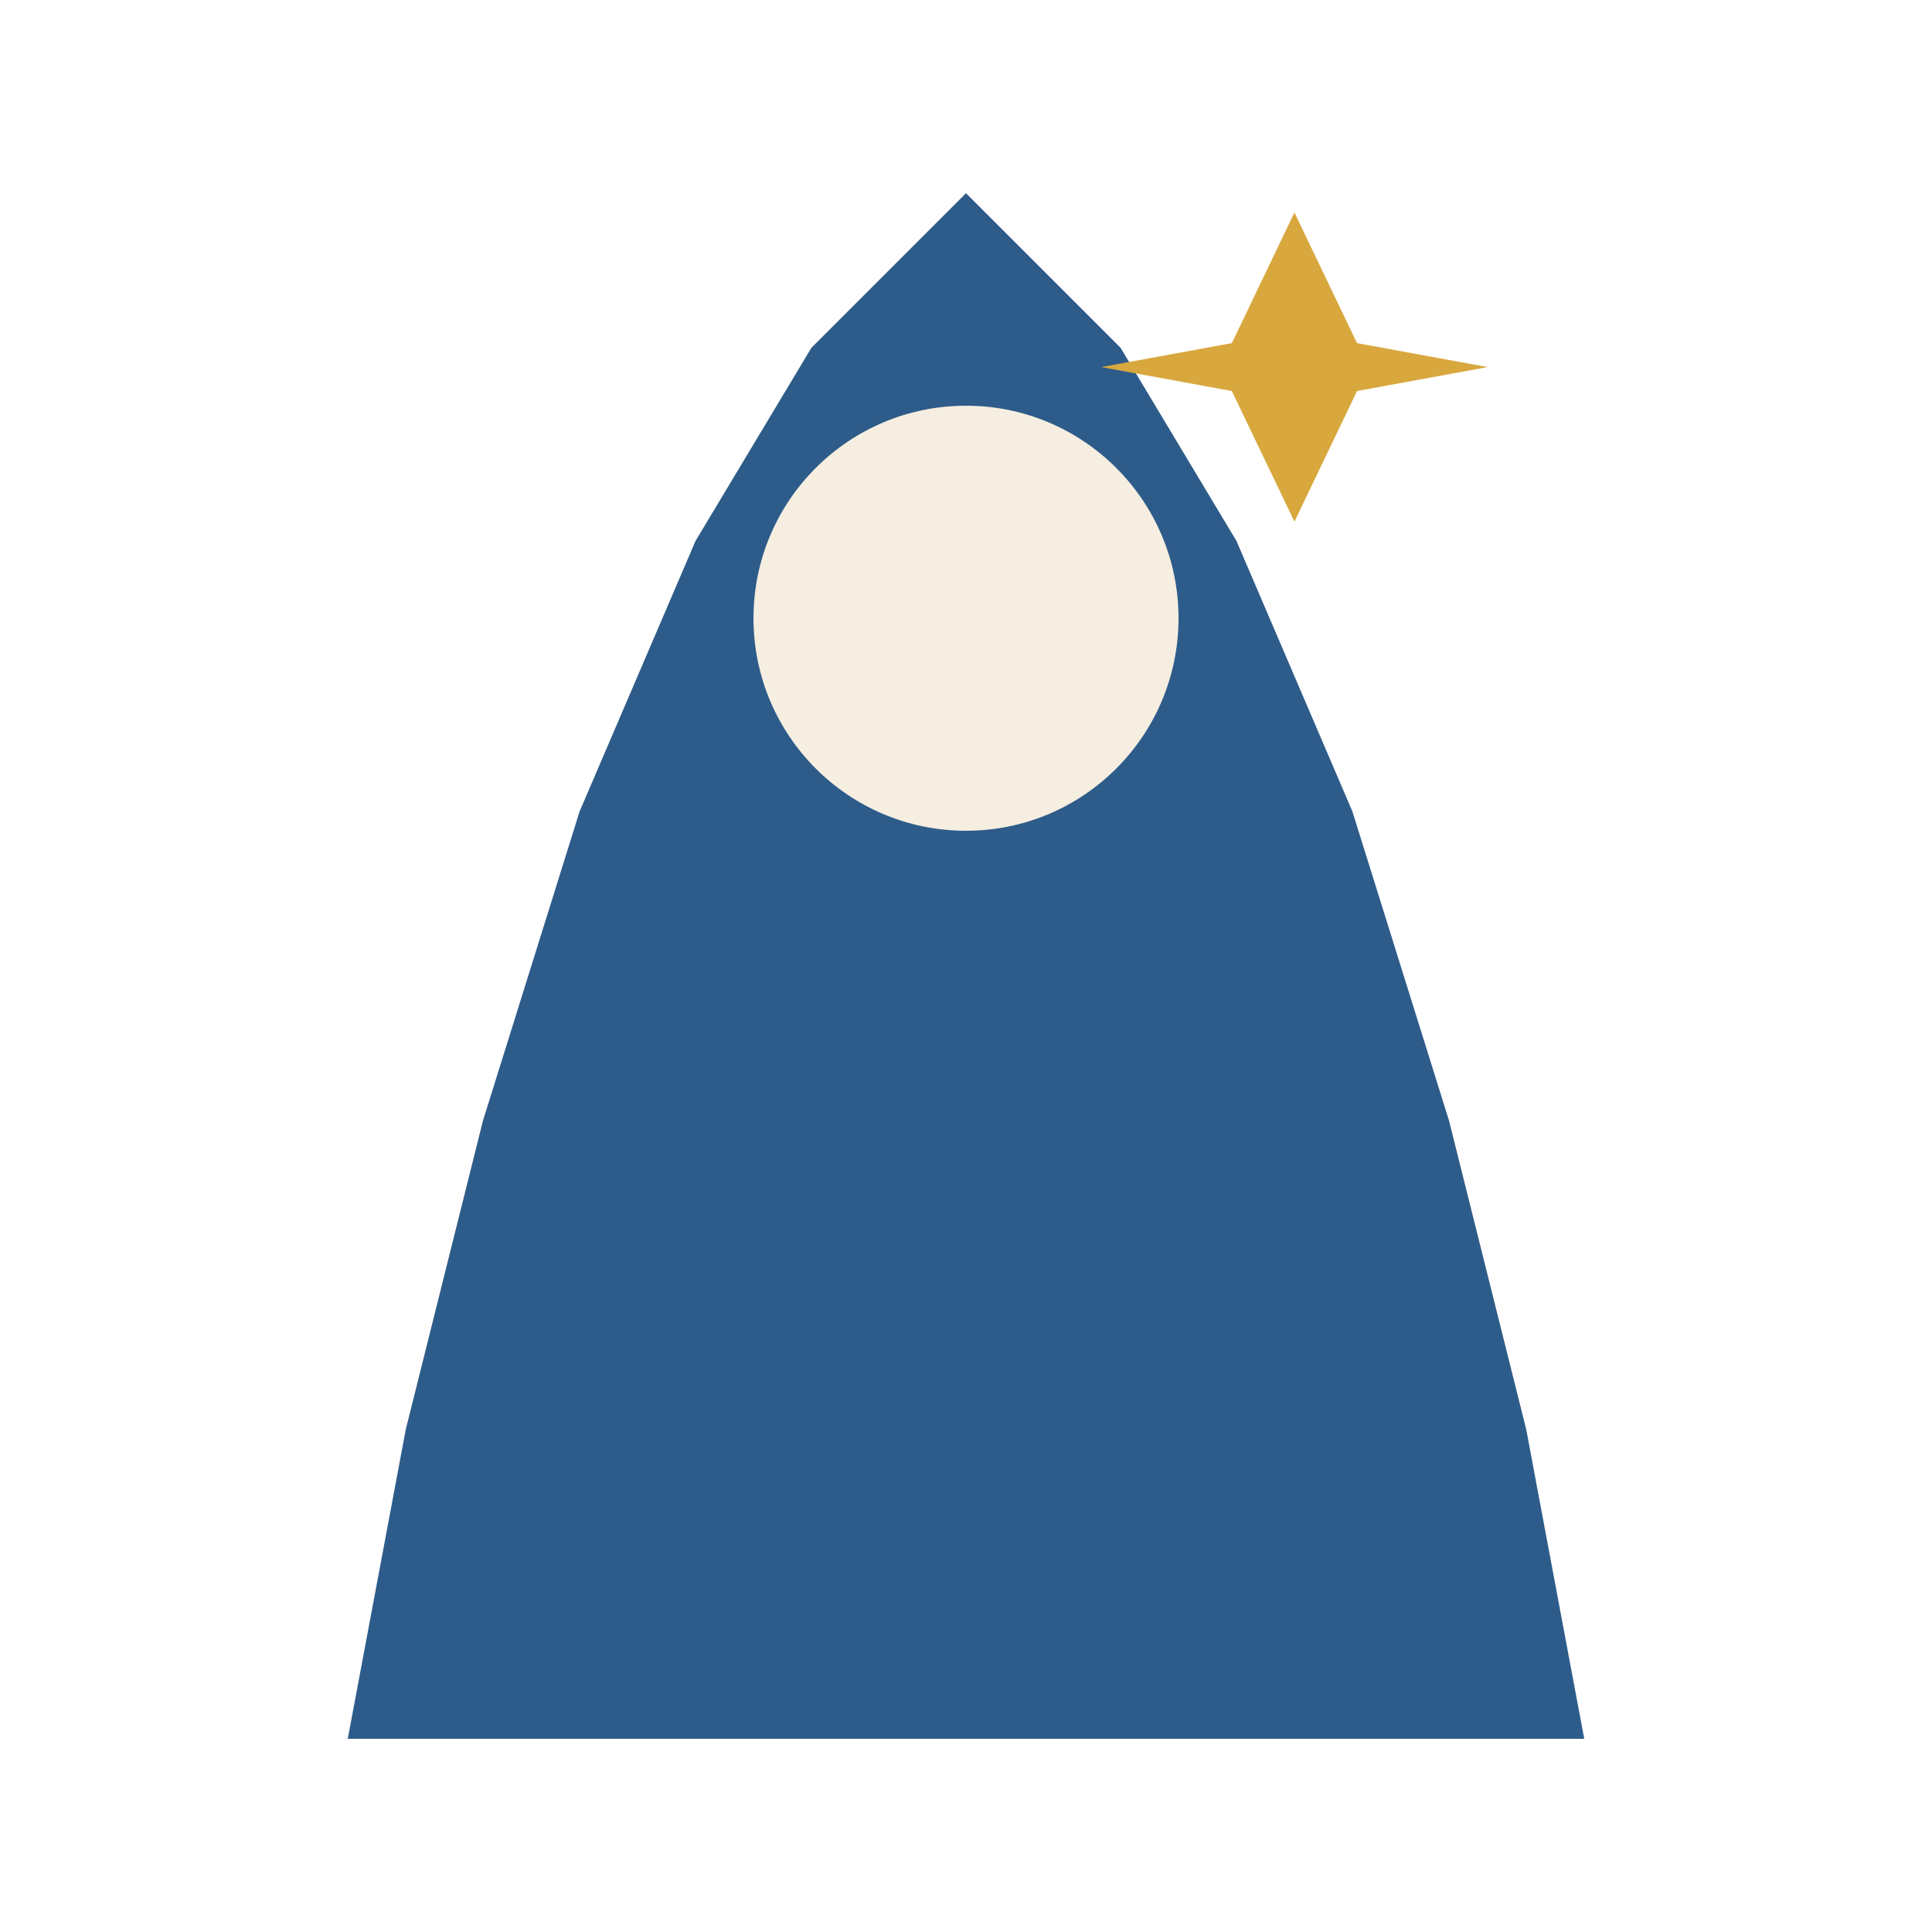
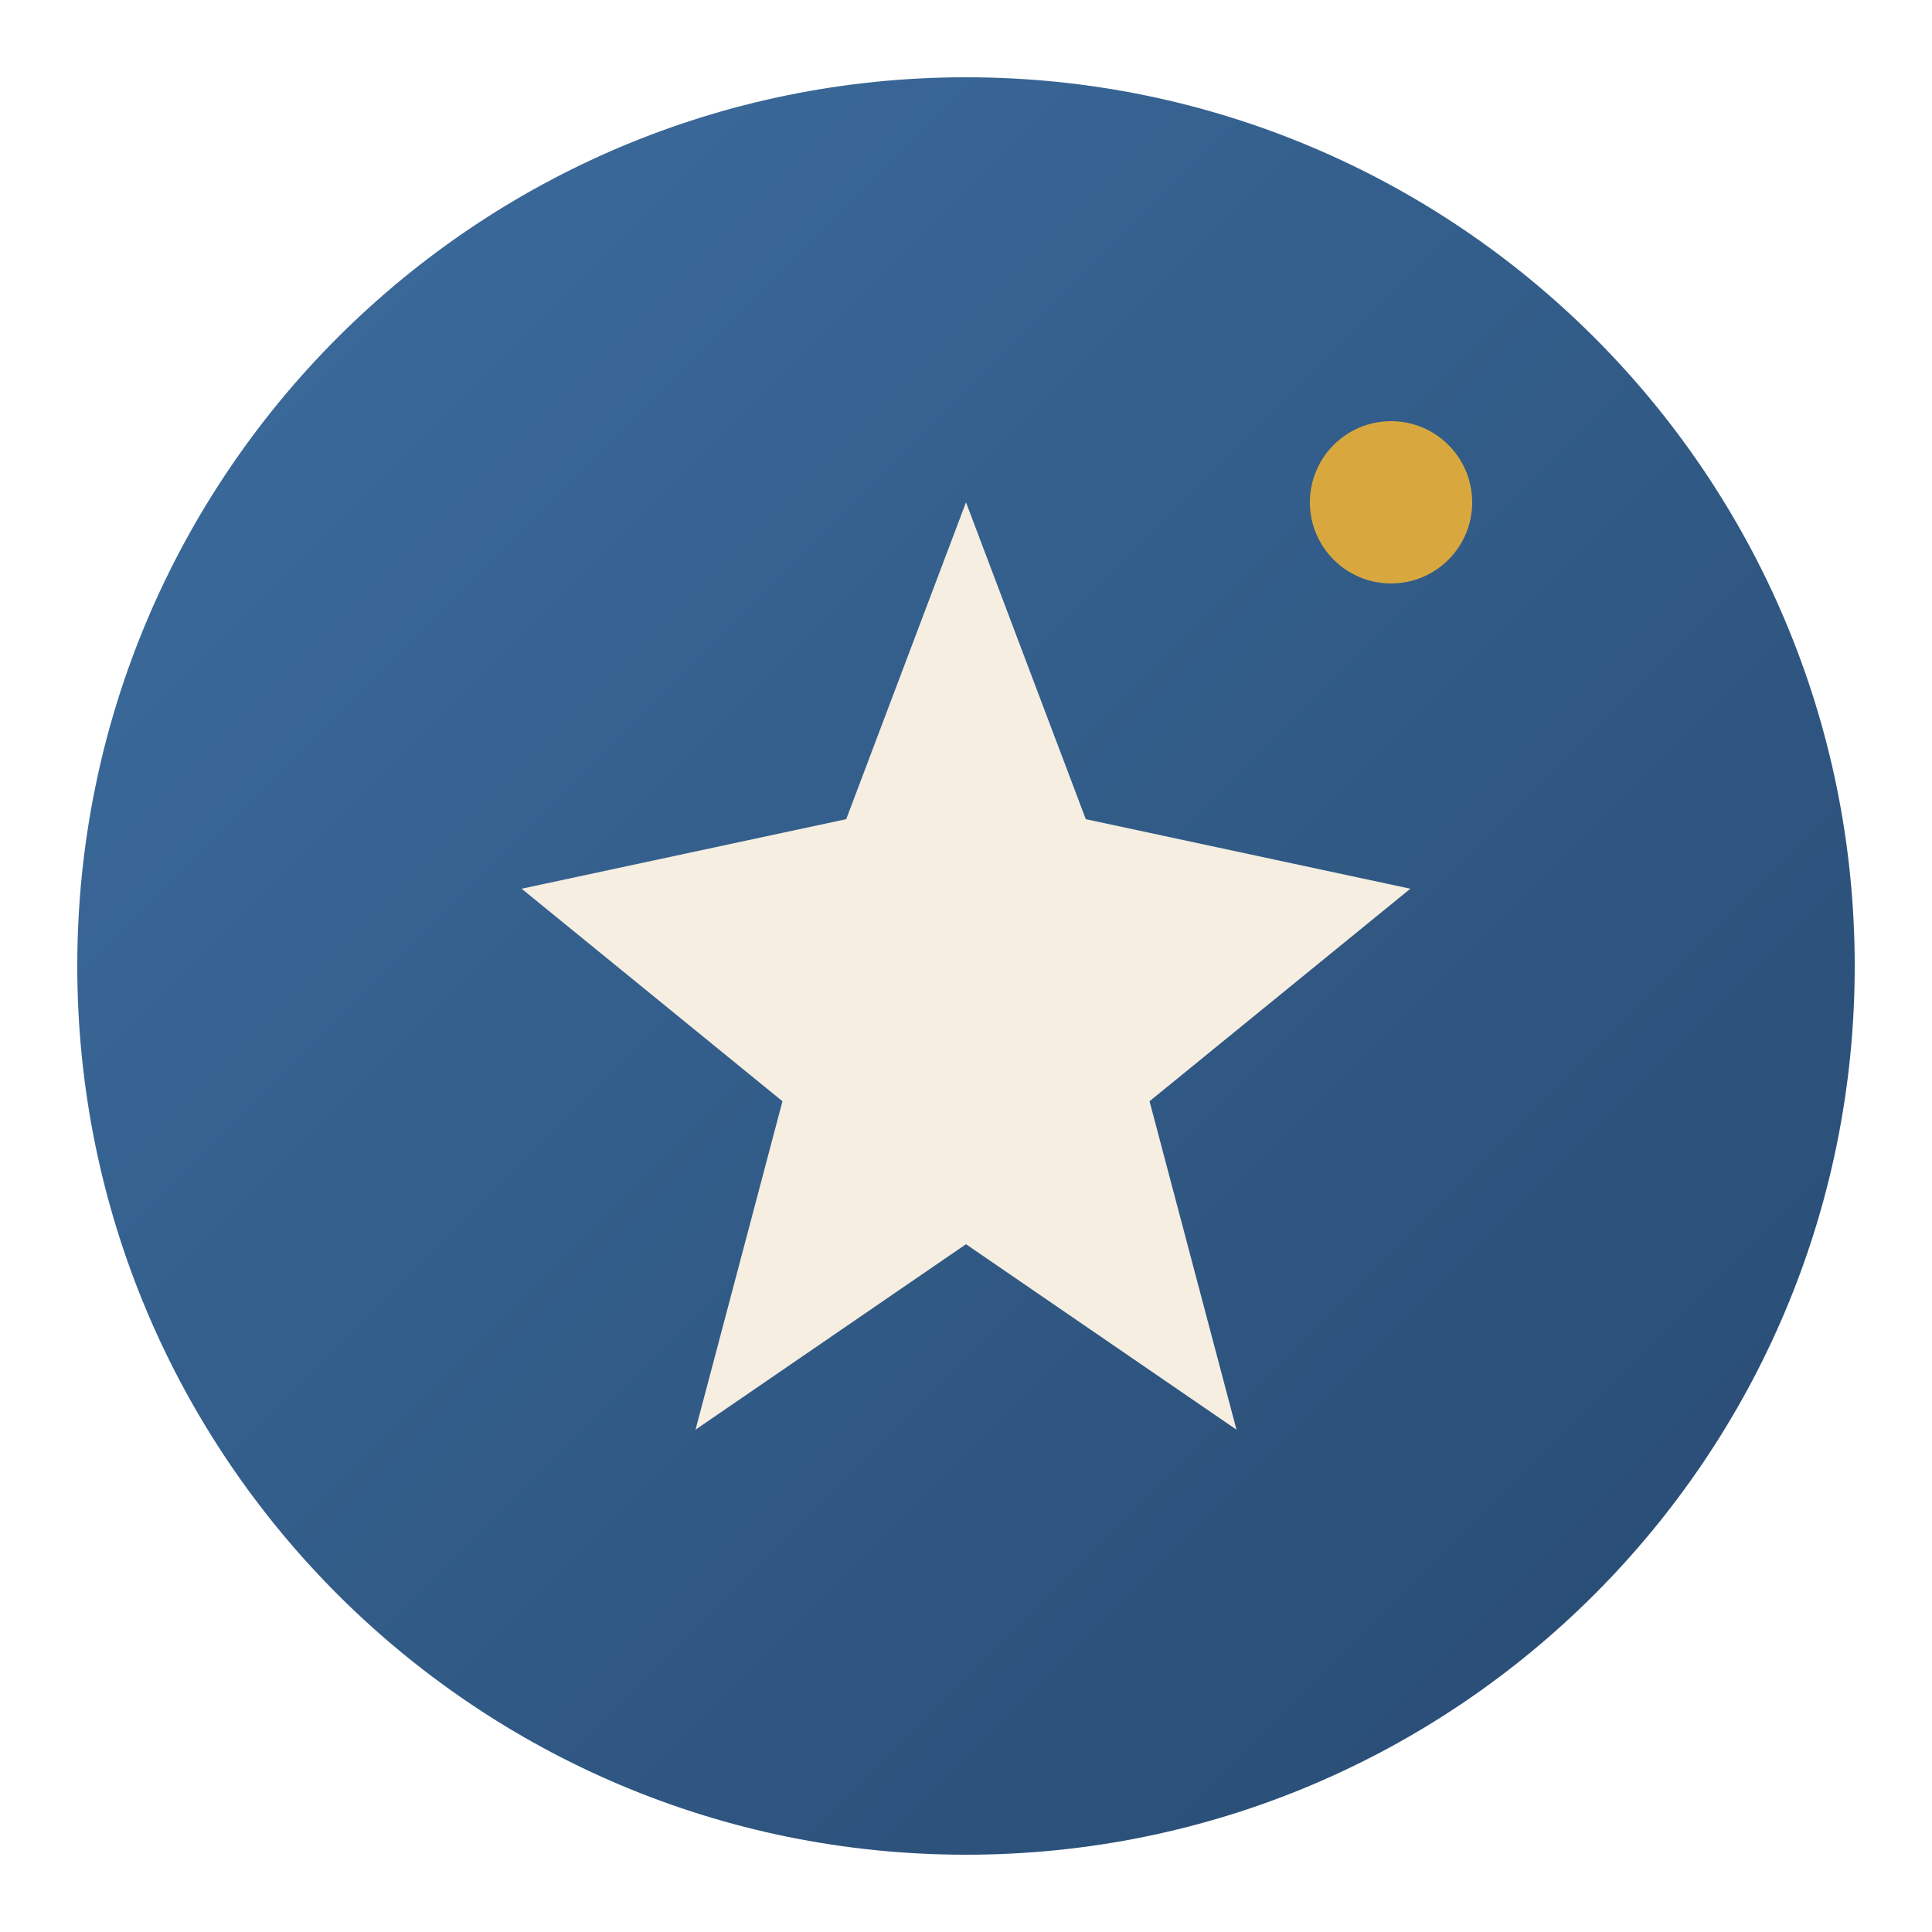
<svg xmlns="http://www.w3.org/2000/svg" viewBox="0 0 100 100" role="img" aria-label="Lokhi">
-   <path d="M50,10 L58,18 L64,28 L70,42 L75,58 L79,74 L82,90 L18,90 L21,74 L25,58 L30,42 L36,28 L42,18 Z" fill="#2E5C8A" />
-   <circle cx="50" cy="32" r="11" fill="#F5EEE1" />
-   <path d="M67,11 L70.24,17.76 L77,19 L70.24,20.24 L67,27 L63.76,20.24 L57,19 L63.76,17.76 Z" fill="#D8A83E" />
+   <defs>
+     <linearGradient id="markGrad" x1="0" y1="0" x2="1" y2="1">
+       <stop offset="0" stop-color="#3D6EA0" />
+       <stop offset="1" stop-color="#274970" />
+     </linearGradient>
+   </defs>
+   <circle cx="50" cy="50" r="46" fill="url(#markGrad)" />
+   <path d="M50,26 L56.2,42.4 L73,46 L59.5,57 L64,74 L50,64.4 L36,74 L40.5,57 L27,46 L43.8,42.4 Z" fill="#F5EEE1" />
+   <circle cx="72" cy="26" r="4.2" fill="#D8A83E" />
</svg>
